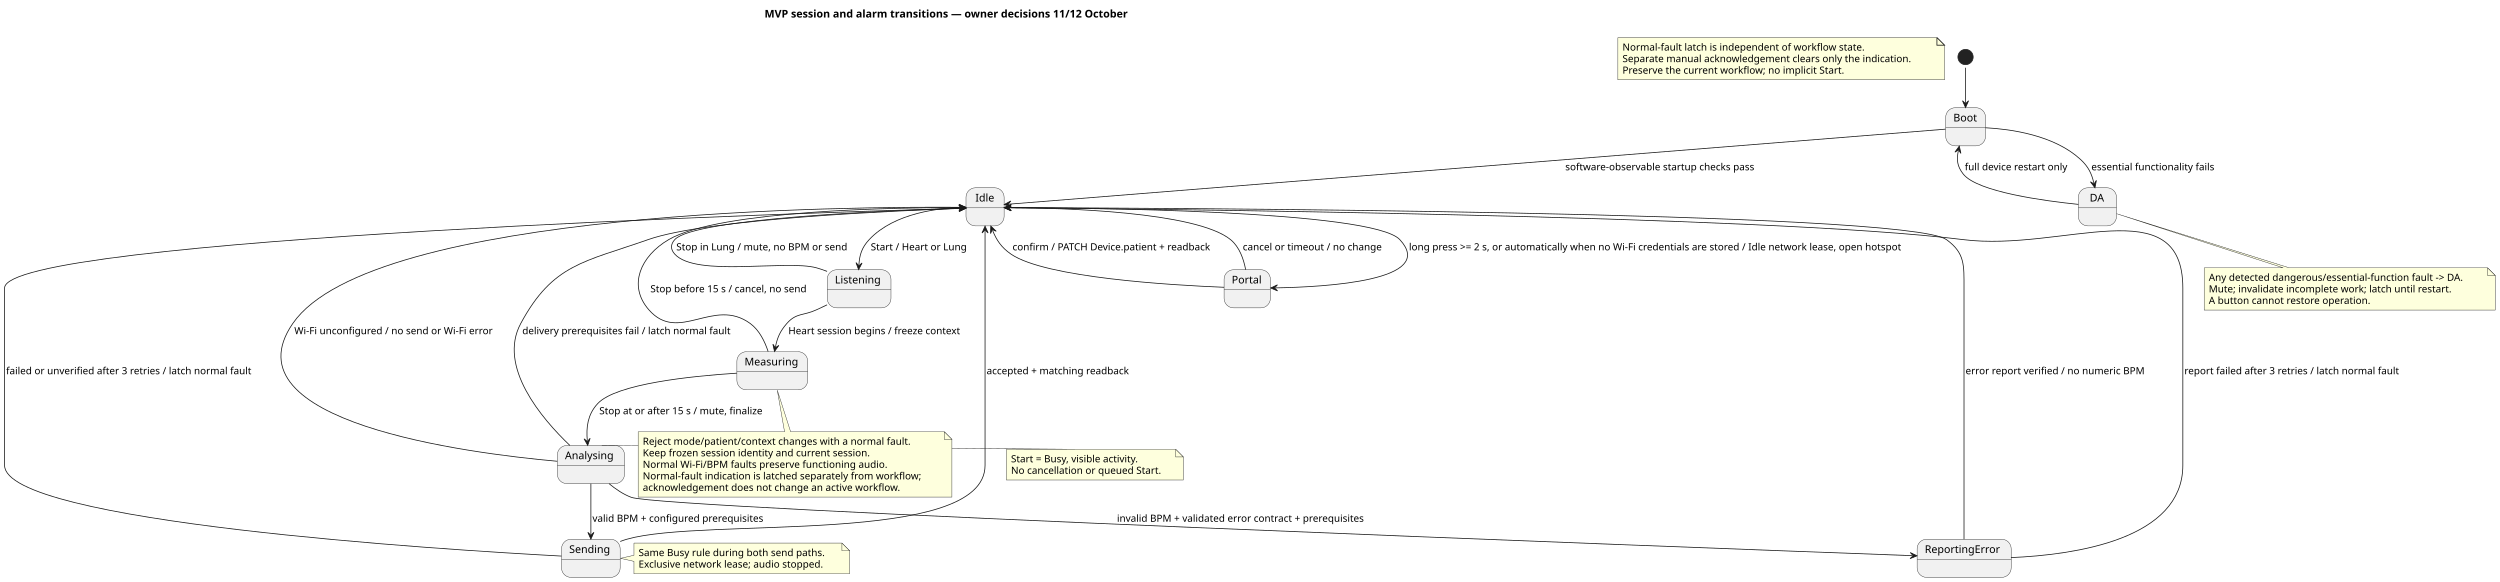
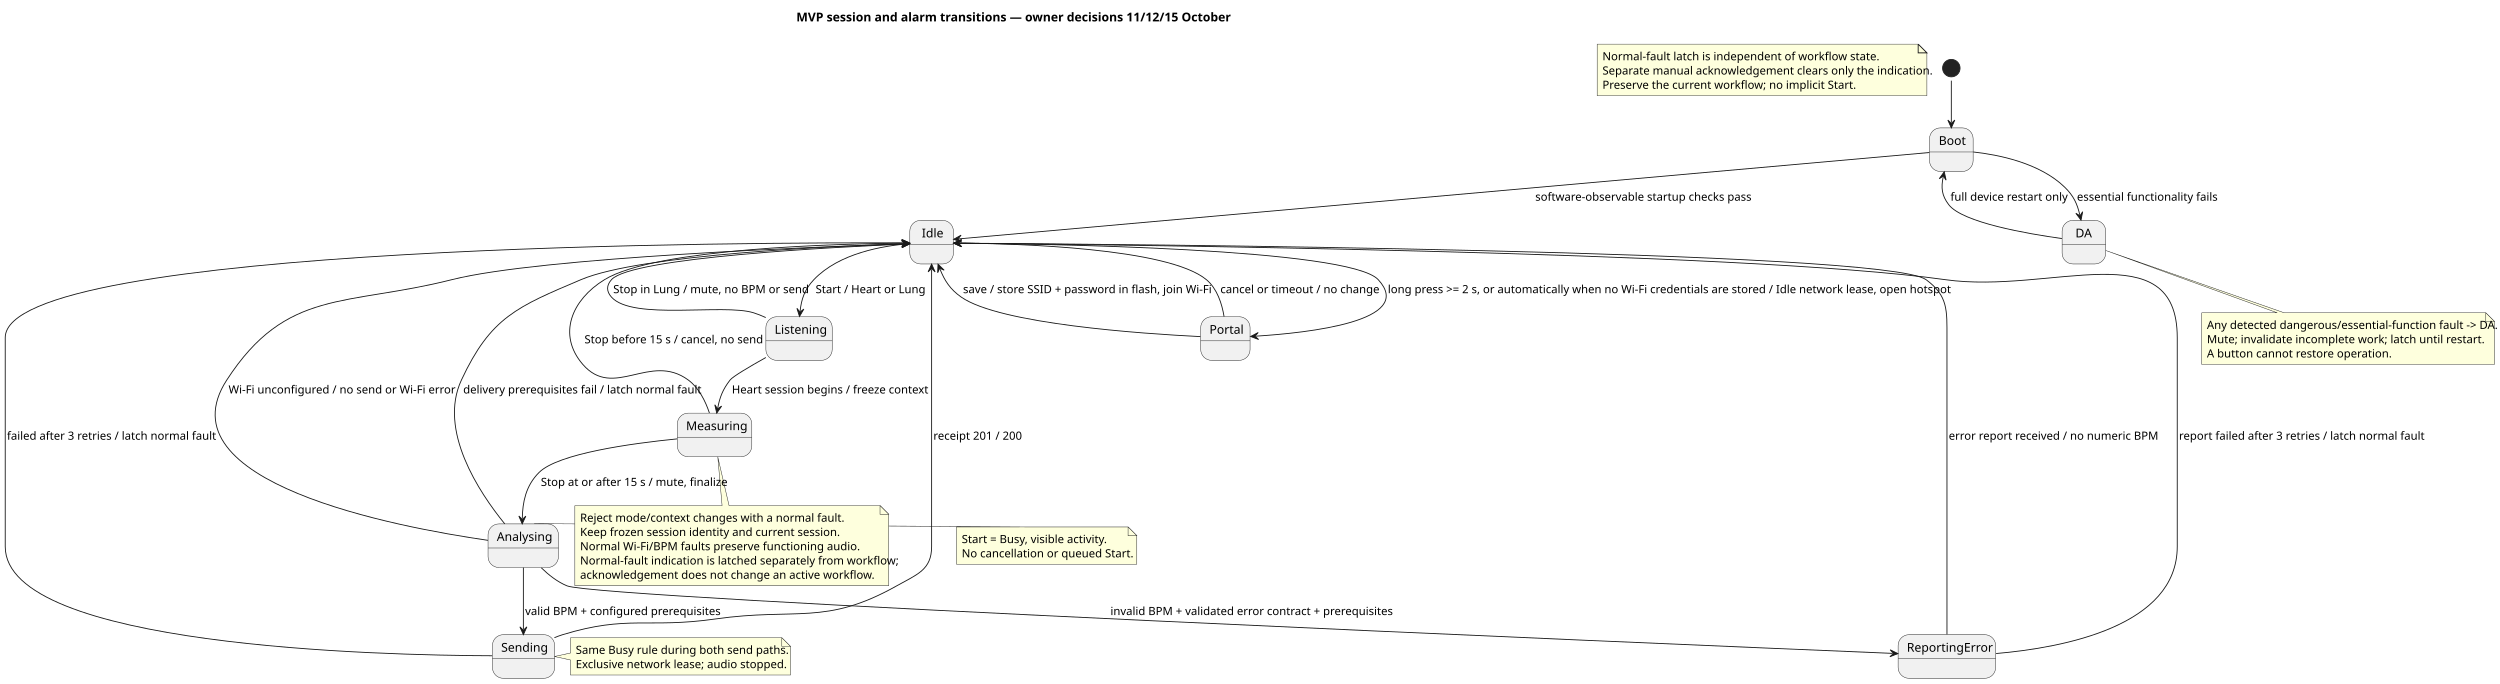
- <svg xmlns="http://www.w3.org/2000/svg" contentStyleType="text/css" data-diagram-type="STATE" height="763px" preserveAspectRatio="none" style="width:3279px;height:763px;background:#FFFFFF;" version="1.1" viewBox="0 0 3279 763" width="3279px" zoomAndPan="magnify">
+ <svg xmlns="http://www.w3.org/2000/svg" contentStyleType="text/css" data-diagram-type="STATE" height="783px" preserveAspectRatio="none" style="width:2866px;height:783px;background:#FFFFFF;" version="1.1" viewBox="0 0 2866 783" width="2866px" zoomAndPan="magnify">
  <defs />
  <g>
    <g class="title" data-source-line="4">
-       <text fill="#000000" font-family="sans-serif" font-size="14" font-weight="bold" lengthAdjust="spacing" textLength="541.536" x="1002.732" y="22.995">MVP session and alarm transitions — owner decisions 11/12 October</text>
+       <text fill="#000000" font-family="sans-serif" font-size="14" font-weight="bold" lengthAdjust="spacing" textLength="479.712" x="912.894" y="24.533">MVP session and alarm transitions — owner decisions 11/12/15 October</text>
    </g>
    <g class="entity" data-qualified-name="NormalFaultIndication" data-source-line="25" id="ent0002">
-       <path d="M2122,49.297 L2122,104.695 L2550.469,104.695 L2550.469,59.297 L2540.469,49.297 L2122,49.297" fill="#FEFFDD" style="stroke:#181818;stroke-width:0.5;" />
-       <path d="M2540.469,49.297 L2540.469,59.297 L2550.469,59.297 L2540.469,49.297" fill="#FEFFDD" style="stroke:#181818;stroke-width:1;" />
-       <text fill="#000000" font-family="sans-serif" font-size="13" lengthAdjust="spacing" textLength="338.692" x="2128" y="66.364">Normal-fault latch is independent of workflow state.</text>
-       <text fill="#000000" font-family="sans-serif" font-size="13" lengthAdjust="spacing" textLength="407.469" x="2128" y="81.497">Separate manual acknowledgement clears only the indication.</text>
-       <text fill="#000000" font-family="sans-serif" font-size="13" lengthAdjust="spacing" textLength="312.832" x="2128" y="96.629">Preserve the current workflow; no implicit Start.</text>
+       <path d="M1831,50.609 L1831,109.664 L2208.992,109.664 L2208.992,60.609 L2198.992,50.609 L1831,50.609" fill="#FEFFDD" style="stroke:#181818;stroke-width:0.5;" />
+       <path d="M2198.992,50.609 L2198.992,60.609 L2208.992,60.609 L2198.992,50.609" fill="#FEFFDD" style="stroke:#181818;stroke-width:1;" />
+       <text fill="#000000" font-family="sans-serif" font-size="13" lengthAdjust="spacing" textLength="294.087" x="1837" y="69.105">Normal-fault latch is independent of workflow state.</text>
+       <text fill="#000000" font-family="sans-serif" font-size="13" lengthAdjust="spacing" textLength="356.992" x="1837" y="85.456">Separate manual acknowledgement clears only the indication.</text>
+       <text fill="#000000" font-family="sans-serif" font-size="13" lengthAdjust="spacing" textLength="271.648" x="1837" y="101.808">Preserve the current workflow; no implicit Start.</text>
    </g>
    <g class="start_entity" data-qualified-name=".start." data-source-line="5" id="ent0002">
-       <ellipse cx="2578" cy="74.797" fill="#222222" rx="10" ry="10" style="stroke:#222222;stroke-width:1;" />
+       <ellipse cx="2237" cy="78.109" fill="#222222" rx="10" ry="10" style="stroke:#222222;stroke-width:1;" />
    </g>
    <g class="entity" data-qualified-name="Boot" id="ent0003">
-       <rect fill="#F1F1F1" height="50" rx="12.5" ry="12.5" style="stroke:#181818;stroke-width:0.5;" width="52.225" x="2552" y="141.297" />
-       <line style="stroke:#181818;stroke-width:0.5;" x1="2552" x2="2604.225" y1="167.594" y2="167.594" />
-       <text fill="#000000" font-family="sans-serif" font-size="14" lengthAdjust="spacing" textLength="32.225" x="2562" y="159.292">Boot</text>
+       <rect fill="#F1F1F1" height="50" rx="12.5" ry="12.5" style="stroke:#181818;stroke-width:0.5;" width="50" x="2212" y="146.609" />
+       <line style="stroke:#181818;stroke-width:0.5;" x1="2212" x2="2262" y1="174.219" y2="174.219" />
+       <text fill="#000000" font-family="sans-serif" font-size="14" lengthAdjust="spacing" textLength="28.8" x="2222.6" y="166.143">Boot</text>
    </g>
    <g class="entity" data-qualified-name="Idle" id="ent0005">
-       <rect fill="#F1F1F1" height="50" rx="12.5" ry="12.5" style="stroke:#181818;stroke-width:0.5;" width="50" x="1267" y="246.297" />
-       <line style="stroke:#181818;stroke-width:0.5;" x1="1267" x2="1317" y1="272.594" y2="272.594" />
-       <text fill="#000000" font-family="sans-serif" font-size="14" lengthAdjust="spacing" textLength="25.519" x="1279.241" y="264.292">Idle</text>
+       <rect fill="#F1F1F1" height="50" rx="12.5" ry="12.5" style="stroke:#181818;stroke-width:0.5;" width="50" x="1043" y="252.609" />
+       <line style="stroke:#181818;stroke-width:0.5;" x1="1043" x2="1093" y1="280.219" y2="280.219" />
+       <text fill="#000000" font-family="sans-serif" font-size="14" lengthAdjust="spacing" textLength="22.572" x="1056.714" y="272.143">Idle</text>
    </g>
    <g class="entity" data-qualified-name="DA" id="ent0007">
-       <rect fill="#F1F1F1" height="50" rx="12.5" ry="12.5" style="stroke:#181818;stroke-width:0.5;" width="50" x="2726" y="246.297" />
-       <line style="stroke:#181818;stroke-width:0.5;" x1="2726" x2="2776" y1="272.594" y2="272.594" />
-       <text fill="#000000" font-family="sans-serif" font-size="14" lengthAdjust="spacing" textLength="20.357" x="2740.821" y="264.292">DA</text>
+       <rect fill="#F1F1F1" height="50" rx="12.5" ry="12.5" style="stroke:#181818;stroke-width:0.5;" width="50" x="2364" y="252.609" />
+       <line style="stroke:#181818;stroke-width:0.5;" x1="2364" x2="2414" y1="280.219" y2="280.219" />
+       <text fill="#000000" font-family="sans-serif" font-size="14" lengthAdjust="spacing" textLength="19.448" x="2379.276" y="272.143">DA</text>
    </g>
    <g class="entity" data-qualified-name="Listening" id="ent0009">
-       <rect fill="#F1F1F1" height="50" rx="12.5" ry="12.5" style="stroke:#181818;stroke-width:0.5;" width="83.608" x="1085" y="353.797" />
-       <line style="stroke:#181818;stroke-width:0.5;" x1="1085" x2="1168.608" y1="380.094" y2="380.094" />
-       <text fill="#000000" font-family="sans-serif" font-size="14" lengthAdjust="spacing" textLength="63.608" x="1095" y="371.792">Listening</text>
+       <rect fill="#F1F1F1" height="50" rx="12.5" ry="12.5" style="stroke:#181818;stroke-width:0.5;" width="76.041" x="878" y="363.109" />
+       <line style="stroke:#181818;stroke-width:0.5;" x1="878" x2="954.041" y1="390.719" y2="390.719" />
+       <text fill="#000000" font-family="sans-serif" font-size="14" lengthAdjust="spacing" textLength="56.041" x="888" y="382.643">Listening</text>
    </g>
    <g class="entity" data-qualified-name="Portal" id="ent0011">
-       <rect fill="#F1F1F1" height="50" rx="12.5" ry="12.5" style="stroke:#181818;stroke-width:0.5;" width="60.722" x="1605.5" y="353.797" />
-       <line style="stroke:#181818;stroke-width:0.5;" x1="1605.5" x2="1666.222" y1="380.094" y2="380.094" />
-       <text fill="#000000" font-family="sans-serif" font-size="14" lengthAdjust="spacing" textLength="40.722" x="1615.5" y="371.792">Portal</text>
+       <rect fill="#F1F1F1" height="50" rx="12.5" ry="12.5" style="stroke:#181818;stroke-width:0.5;" width="56.572" x="1376.5" y="363.109" />
+       <line style="stroke:#181818;stroke-width:0.5;" x1="1376.5" x2="1433.072" y1="390.719" y2="390.719" />
+       <text fill="#000000" font-family="sans-serif" font-size="14" lengthAdjust="spacing" textLength="36.572" x="1386.5" y="382.643">Portal</text>
    </g>
    <g class="entity" data-qualified-name="Measuring" id="ent0015">
-       <rect fill="#F1F1F1" height="50" rx="12.5" ry="12.5" style="stroke:#181818;stroke-width:0.5;" width="92.844" x="966.5" y="461.297" />
-       <line style="stroke:#181818;stroke-width:0.5;" x1="966.5" x2="1059.344" y1="487.594" y2="487.594" />
-       <text fill="#000000" font-family="sans-serif" font-size="14" lengthAdjust="spacing" textLength="72.844" x="976.5" y="479.292">Measuring</text>
+       <rect fill="#F1F1F1" height="50" rx="12.5" ry="12.5" style="stroke:#181818;stroke-width:0.5;" width="85.365" x="776.5" y="473.609" />
+       <line style="stroke:#181818;stroke-width:0.5;" x1="776.5" x2="861.865" y1="501.219" y2="501.219" />
+       <text fill="#000000" font-family="sans-serif" font-size="14" lengthAdjust="spacing" textLength="65.365" x="786.5" y="493.143">Measuring</text>
    </g>
    <g class="entity" data-qualified-name="Analysing" id="ent0019">
-       <rect fill="#F1F1F1" height="50" rx="12.5" ry="12.5" style="stroke:#181818;stroke-width:0.5;" width="88.147" x="731" y="584.297" />
-       <line style="stroke:#181818;stroke-width:0.5;" x1="731" x2="819.148" y1="610.594" y2="610.594" />
-       <text fill="#000000" font-family="sans-serif" font-size="14" lengthAdjust="spacing" textLength="68.147" x="741" y="602.292">Analysing</text>
+       <rect fill="#F1F1F1" height="50" rx="12.5" ry="12.5" style="stroke:#181818;stroke-width:0.5;" width="80.703" x="559.5" y="600.609" />
+       <line style="stroke:#181818;stroke-width:0.5;" x1="559.5" x2="640.203" y1="628.219" y2="628.219" />
+       <text fill="#000000" font-family="sans-serif" font-size="14" lengthAdjust="spacing" textLength="60.703" x="569.5" y="620.143">Analysing</text>
    </g>
    <g class="entity" data-qualified-name="Sending" id="ent0021">
-       <rect fill="#F1F1F1" height="50" rx="12.5" ry="12.5" style="stroke:#181818;stroke-width:0.5;" width="76.909" x="736.5" y="707.297" />
-       <line style="stroke:#181818;stroke-width:0.5;" x1="736.5" x2="813.409" y1="733.594" y2="733.594" />
-       <text fill="#000000" font-family="sans-serif" font-size="14" lengthAdjust="spacing" textLength="56.909" x="746.5" y="725.292">Sending</text>
+       <rect fill="#F1F1F1" height="50" rx="12.5" ry="12.5" style="stroke:#181818;stroke-width:0.5;" width="71.379" x="564.5" y="727.609" />
+       <line style="stroke:#181818;stroke-width:0.5;" x1="564.5" x2="635.879" y1="755.219" y2="755.219" />
+       <text fill="#000000" font-family="sans-serif" font-size="14" lengthAdjust="spacing" textLength="51.379" x="574.5" y="747.143">Sending</text>
    </g>
    <g class="entity" data-qualified-name="ReportingError" id="ent0023">
-       <rect fill="#F1F1F1" height="50" rx="12.5" ry="12.5" style="stroke:#181818;stroke-width:0.5;" width="123.366" x="2514.5" y="707.297" />
-       <line style="stroke:#181818;stroke-width:0.5;" x1="2514.5" x2="2637.866" y1="733.594" y2="733.594" />
-       <text fill="#000000" font-family="sans-serif" font-size="14" lengthAdjust="spacing" textLength="103.366" x="2524.5" y="725.292">ReportingError</text>
+       <rect fill="#F1F1F1" height="50" rx="12.5" ry="12.5" style="stroke:#181818;stroke-width:0.5;" width="111.814" x="2176" y="727.609" />
+       <line style="stroke:#181818;stroke-width:0.5;" x1="2176" x2="2287.814" y1="755.219" y2="755.219" />
+       <text fill="#000000" font-family="sans-serif" font-size="14" lengthAdjust="spacing" textLength="91.814" x="2186" y="747.143">ReportingError</text>
    </g>
    <g class="entity" data-qualified-name="GMN2" data-source-line="31" id="ent0003">
-       <path d="M1320,589.297 L1320,629.562 A0,0 0 0 0 1320,629.562 L1551.964,629.562 A0,0 0 0 0 1551.964,629.562 L1551.964,599.297 L1541.964,589.297 L1410.686,589.297 L789.312,584.077 L1402.686,589.297 L1320,589.297 A0,0 0 0 0 1320,589.297" fill="#FEFFDD" style="stroke:#181818;stroke-width:0.5;" />
-       <path d="M1541.964,589.297 L1541.964,599.297 L1551.964,599.297 L1541.964,589.297" fill="#FEFFDD" style="stroke:#181818;stroke-width:0.5;" />
-       <text fill="#000000" font-family="sans-serif" font-size="13" lengthAdjust="spacing" textLength="188.538" x="1326" y="606.364">Start = Busy, visible activity.</text>
-       <text fill="#000000" font-family="sans-serif" font-size="13" lengthAdjust="spacing" textLength="210.964" x="1326" y="621.497">No cancellation or queued Start.</text>
+       <path d="M1096.5,604.109 L1096.5,646.812 A0,0 0 0 0 1096.5,646.812 L1303.226,646.812 A0,0 0 0 0 1303.226,646.812 L1303.226,614.109 L1293.226,604.109 L1176.69,604.109 L612.385,600.313 L1168.69,604.109 L1096.5,604.109 A0,0 0 0 0 1096.5,604.109" fill="#FEFFDD" style="stroke:#181818;stroke-width:0.5;" />
+       <path d="M1293.226,604.109 L1293.226,614.109 L1303.226,614.109 L1293.226,604.109" fill="#FEFFDD" style="stroke:#181818;stroke-width:0.5;" />
+       <text fill="#000000" font-family="sans-serif" font-size="13" lengthAdjust="spacing" textLength="161.472" x="1102.5" y="622.605">Start = Busy, visible activity.</text>
+       <text fill="#000000" font-family="sans-serif" font-size="13" lengthAdjust="spacing" textLength="185.726" x="1102.5" y="638.956">No cancellation or queued Start.</text>
    </g>
    <g class="entity" data-qualified-name="GMN5" data-source-line="35" id="ent0006">
-       <path d="M831.5,712.297 L831.5,728.297 L813.672,732.297 L831.5,736.297 L831.5,752.562 A0,0 0 0 0 831.5,752.562 L1114.265,752.562 A0,0 0 0 0 1114.265,752.562 L1114.265,722.297 L1104.265,712.297 L831.5,712.297 A0,0 0 0 0 831.5,712.297" fill="#FEFFDD" style="stroke:#181818;stroke-width:0.5;" />
-       <path d="M1104.265,712.297 L1104.265,722.297 L1114.265,722.297 L1104.265,712.297" fill="#FEFFDD" style="stroke:#181818;stroke-width:0.5;" />
-       <text fill="#000000" font-family="sans-serif" font-size="13" lengthAdjust="spacing" textLength="261.695" x="837.5" y="729.364">Same Busy rule during both send paths.</text>
-       <text fill="#000000" font-family="sans-serif" font-size="13" lengthAdjust="spacing" textLength="261.765" x="837.5" y="744.497">Exclusive network lease; audio stopped.</text>
+       <path d="M654,731.109 L654,748.609 L635.508,752.609 L654,756.609 L654,773.812 A0,0 0 0 0 654,773.812 L906.251,773.812 A0,0 0 0 0 906.251,773.812 L906.251,741.109 L896.251,731.109 L654,731.109 A0,0 0 0 0 654,731.109" fill="#FEFFDD" style="stroke:#181818;stroke-width:0.5;" />
+       <path d="M896.251,731.109 L896.251,741.109 L906.251,741.109 L896.251,731.109" fill="#FEFFDD" style="stroke:#181818;stroke-width:0.5;" />
+       <text fill="#000000" font-family="sans-serif" font-size="13" lengthAdjust="spacing" textLength="231.251" x="660" y="749.605">Same Busy rule during both send paths.</text>
+       <text fill="#000000" font-family="sans-serif" font-size="13" lengthAdjust="spacing" textLength="231.245" x="660" y="765.956">Exclusive network lease; audio stopped.</text>
    </g>
    <g class="entity" data-qualified-name="GMN8" data-source-line="39" id="ent0009">
-       <path d="M837,566.297 L837,651.961 A0,0 0 0 0 837,651.961 L1248.521,651.961 A0,0 0 0 0 1248.521,651.961 L1248.521,576.297 L1238.521,566.297 L1037.001,566.297 L1019.481,511.705 L1029.001,566.297 L837,566.297 A0,0 0 0 0 837,566.297" fill="#FEFFDD" style="stroke:#181818;stroke-width:0.5;" />
-       <path d="M1238.521,566.297 L1238.521,576.297 L1248.521,576.297 L1238.521,566.297" fill="#FEFFDD" style="stroke:#181818;stroke-width:0.5;" />
-       <text fill="#000000" font-family="sans-serif" font-size="13" lengthAdjust="spacing" textLength="376.359" x="843" y="583.364">Reject mode/patient/context changes with a normal fault.</text>
-       <text fill="#000000" font-family="sans-serif" font-size="13" lengthAdjust="spacing" textLength="320.347" x="843" y="598.497">Keep frozen session identity and current session.</text>
-       <text fill="#000000" font-family="sans-serif" font-size="13" lengthAdjust="spacing" textLength="339.555" x="843" y="613.629">Normal Wi-Fi/BPM faults preserve functioning audio.</text>
-       <text fill="#000000" font-family="sans-serif" font-size="13" lengthAdjust="spacing" textLength="390.521" x="843" y="628.762">Normal-fault indication is latched separately from workflow;</text>
-       <text fill="#000000" font-family="sans-serif" font-size="13" lengthAdjust="spacing" textLength="362.565" x="843" y="643.895">acknowledgement does not change an active workflow.</text>
+       <path d="M659,579.609 L659,671.367 A0,0 0 0 0 659,671.367 L1018.857,671.367 A0,0 0 0 0 1018.857,671.367 L1018.857,589.609 L1008.857,579.609 L835.795,579.609 L822.856,523.711 L827.795,579.609 L659,579.609 A0,0 0 0 0 659,579.609" fill="#FEFFDD" style="stroke:#181818;stroke-width:0.5;" />
+       <path d="M1008.857,579.609 L1008.857,589.609 L1018.857,589.609 L1008.857,579.609" fill="#FEFFDD" style="stroke:#181818;stroke-width:0.5;" />
+       <text fill="#000000" font-family="sans-serif" font-size="13" lengthAdjust="spacing" textLength="283.981" x="665" y="598.105">Reject mode/context changes with a normal fault.</text>
+       <text fill="#000000" font-family="sans-serif" font-size="13" lengthAdjust="spacing" textLength="283.271" x="665" y="614.456">Keep frozen session identity and current session.</text>
+       <text fill="#000000" font-family="sans-serif" font-size="13" lengthAdjust="spacing" textLength="302.002" x="665" y="630.808">Normal Wi-Fi/BPM faults preserve functioning audio.</text>
+       <text fill="#000000" font-family="sans-serif" font-size="13" lengthAdjust="spacing" textLength="338.857" x="665" y="647.159">Normal-fault indication is latched separately from workflow;</text>
+       <text fill="#000000" font-family="sans-serif" font-size="13" lengthAdjust="spacing" textLength="317.967" x="665" y="663.511">acknowledgement does not change an active workflow.</text>
    </g>
    <g class="entity" data-qualified-name="GMN11" data-source-line="46" id="ent0012">
-       <path d="M2891,351.297 L2891,406.695 A0,0 0 0 0 2891,406.695 L3272.699,406.695 A0,0 0 0 0 3272.699,406.695 L3272.699,361.297 L3262.699,351.297 L3002.583,351.297 L2776.151,280.313 L2994.583,351.297 L2891,351.297 A0,0 0 0 0 2891,351.297" fill="#FEFFDD" style="stroke:#181818;stroke-width:0.5;" />
-       <path d="M3262.699,351.297 L3262.699,361.297 L3272.699,361.297 L3262.699,351.297" fill="#FEFFDD" style="stroke:#181818;stroke-width:0.5;" />
-       <text fill="#000000" font-family="sans-serif" font-size="13" lengthAdjust="spacing" textLength="360.699" x="2897" y="368.364">Any detected dangerous/essential-function fault -&gt; DA.</text>
-       <text fill="#000000" font-family="sans-serif" font-size="13" lengthAdjust="spacing" textLength="342.799" x="2897" y="383.497">Mute; invalidate incomplete work; latch until restart.</text>
-       <text fill="#000000" font-family="sans-serif" font-size="13" lengthAdjust="spacing" textLength="226.002" x="2897" y="398.629">A button cannot restore operation.</text>
+       <path d="M2524,358.609 L2524,417.664 A0,0 0 0 0 2524,417.664 L2859.717,417.664 A0,0 0 0 0 2859.717,417.664 L2859.717,368.609 L2849.717,358.609 L2618.609,358.609 L2414.07,287.179 L2610.609,358.609 L2524,358.609 A0,0 0 0 0 2524,358.609" fill="#FEFFDD" style="stroke:#181818;stroke-width:0.5;" />
+       <path d="M2849.717,358.609 L2849.717,368.609 L2859.717,368.609 L2849.717,358.609" fill="#FEFFDD" style="stroke:#181818;stroke-width:0.5;" />
+       <text fill="#000000" font-family="sans-serif" font-size="13" lengthAdjust="spacing" textLength="314.717" x="2530" y="377.104">Any detected dangerous/essential-function fault -&gt; DA.</text>
+       <text fill="#000000" font-family="sans-serif" font-size="13" lengthAdjust="spacing" textLength="294.798" x="2530" y="393.456">Mute; invalidate incomplete work; latch until restart.</text>
+       <text fill="#000000" font-family="sans-serif" font-size="13" lengthAdjust="spacing" textLength="196.574" x="2530" y="409.808">A button cannot restore operation.</text>
    </g>
    <g class="link" data-entity-1="ent0002" data-entity-2="ent0003" data-link-type="dependency" id="lnk4">
-       <polygon fill="#181818" points="2578,141.101,2582,132.101,2578,136.101,2574,132.101,2578,141.101" style="stroke:#181818;stroke-width:1;" />
-       <path d="M2578,88.879 C2578,101.939 2578,118.023 2578,135.101" fill="none" style="stroke:#181818;stroke-width:1;" />
+       <polygon fill="#181818" points="2237,146.596,2241,137.596,2237,141.596,2233,137.596,2237,146.596" style="stroke:#181818;stroke-width:1;" />
+       <path d="M2237,92.445 C2237,105.991 2237,123.03 2237,140.596" fill="none" style="stroke:#181818;stroke-width:1;" />
    </g>
    <g class="link" data-entity-1="ent0003" data-entity-2="ent0005" data-link-type="dependency" id="lnk6">
-       <polygon fill="#181818" points="1317.168,268.281,1326.459,271.55,1322.152,267.882,1325.82,263.575,1317.168,268.281" style="stroke:#181818;stroke-width:1;" />
-       <path d="M2551.729,169.401 C2385.38,182.724 1486.193,254.743 1323.149,267.802" fill="none" style="stroke:#181818;stroke-width:1;" />
-       <text fill="#000000" font-family="sans-serif" font-size="13" lengthAdjust="spacing" textLength="266.64" x="2053" y="223.364">software-observable startup checks pass</text>
+       <polygon fill="#181818" points="1093.194,274.368,1102.513,277.555,1098.174,273.925,1101.804,269.586,1093.194,274.368" style="stroke:#181818;stroke-width:1;" />
+       <path d="M2211.771,174.854 C2057.871,188.546 1252.968,260.154 1099.17,273.836" fill="none" style="stroke:#181818;stroke-width:1;" />
+       <text fill="#000000" font-family="sans-serif" font-size="13" lengthAdjust="spacing" textLength="235.555" x="1760" y="230.105">software-observable startup checks pass</text>
    </g>
    <g class="link" data-entity-1="ent0003" data-entity-2="ent0007" data-link-type="dependency" id="lnk8">
-       <polygon fill="#181818" points="2747.717,246.244,2749.588,236.574,2746.591,241.372,2741.793,238.376,2747.717,246.244" style="stroke:#181818;stroke-width:1;" />
-       <path d="M2604.156,167.567 C2637.336,169.309 2694.392,177.187 2729,209.297 C2739.316,218.868 2743.452,227.79 2746.366,240.398" fill="none" style="stroke:#181818;stroke-width:1;" />
-       <text fill="#000000" font-family="sans-serif" font-size="13" lengthAdjust="spacing" textLength="173.958" x="2743" y="223.364">essential functionality fails</text>
+       <polygon fill="#181818" points="2385.656,252.337,2387.539,242.669,2384.536,247.464,2379.742,244.461,2385.656,252.337" style="stroke:#181818;stroke-width:1;" />
+       <path d="M2262.135,174.213 C2291.089,177.373 2338.341,186.755 2367,214.609 C2377.238,224.56 2381.379,233.727 2384.312,246.489" fill="none" style="stroke:#181818;stroke-width:1;" />
+       <text fill="#000000" font-family="sans-serif" font-size="13" lengthAdjust="spacing" textLength="150.3" x="2381" y="230.105">essential functionality fails</text>
    </g>
    <g class="link" data-entity-1="ent0005" data-entity-2="ent0009" data-link-type="dependency" id="lnk10">
-       <polygon fill="#181818" points="1126.143,353.629,1130.696,344.896,1126.455,348.639,1122.712,344.397,1126.143,353.629" style="stroke:#181818;stroke-width:1;" />
-       <path d="M1266.961,271.712 C1233.083,272.368 1173.087,278.892 1140,314.297 C1130.242,324.738 1127.341,334.459 1126.517,347.64" fill="none" style="stroke:#181818;stroke-width:1;" />
-       <text fill="#000000" font-family="sans-serif" font-size="13" lengthAdjust="spacing" textLength="134.12" x="1142" y="328.364">Start / Heart or Lung</text>
+       <polygon fill="#181818" points="916.547,362.801,921.524,354.302,917.104,357.832,913.574,353.412,916.547,362.801" style="stroke:#181818;stroke-width:1;" />
+       <path d="M1042.795,279.361 C1012.431,281.661 961.908,290.178 933,320.609 C922.331,331.841 918.782,342.851 917.215,356.838" fill="none" style="stroke:#181818;stroke-width:1;" />
+       <text fill="#000000" font-family="sans-serif" font-size="13" lengthAdjust="spacing" textLength="117.781" x="935" y="336.104">Start / Heart or Lung</text>
    </g>
    <g class="link" data-entity-1="ent0005" data-entity-2="ent0011" data-link-type="dependency" id="lnk12">
-       <polygon fill="#181818" points="1666.616,377.704,1675.685,381.547,1671.616,377.617,1675.545,373.548,1666.616,377.704" style="stroke:#181818;stroke-width:1;" />
-       <path d="M1317.035,272.282 C1419.14,272.48 1800.365,275.805 1836,314.297 C1885.745,368.031 1740.08,376.427 1672.616,377.6" fill="none" style="stroke:#181818;stroke-width:1;" />
-       <text fill="#000000" font-family="sans-serif" font-size="13" lengthAdjust="spacing" textLength="699.937" x="1848" y="328.364">long press &gt;= 2 s, or automatically when no Wi-Fi credentials are stored / Idle network lease, open hotspot</text>
+       <polygon fill="#181818" points="1433.682,385.762,1442.916,389.188,1438.672,385.447,1442.412,381.204,1433.682,385.762" style="stroke:#181818;stroke-width:1;" />
+       <path d="M1093.219,278.725 C1191.721,279.433 1546.725,284.493 1580,320.609 C1623.825,368.176 1499.758,381.598 1439.67,385.384" fill="none" style="stroke:#181818;stroke-width:1;" />
+       <text fill="#000000" font-family="sans-serif" font-size="13" lengthAdjust="spacing" textLength="611.317" x="1591" y="336.104">long press &gt;= 2 s, or automatically when no Wi-Fi credentials are stored / Idle network lease, open hotspot</text>
    </g>
    <g class="link" data-entity-1="ent0011" data-entity-2="ent0005" data-link-type="dependency" id="lnk13">
-       <polygon fill="#181818" points="1299.535,296.508,1299.24,306.352,1301.428,301.135,1306.645,303.323,1299.535,296.508" style="stroke:#181818;stroke-width:1;" />
-       <path d="M1605.456,376.805 C1536.452,374.034 1371.023,364.261 1326,333.297 C1313.313,324.572 1307.118,315.044 1301.806,302.061" fill="none" style="stroke:#181818;stroke-width:1;" />
-       <text fill="#000000" font-family="sans-serif" font-size="13" lengthAdjust="spacing" textLength="284.305" x="1328" y="328.364">confirm / PATCH Device.patient + readback</text>
+       <polygon fill="#181818" points="1075.345,302.851,1074.963,312.692,1077.197,307.495,1082.394,309.73,1075.345,302.851" style="stroke:#181818;stroke-width:1;" />
+       <path d="M1376.12,385.89 C1309.231,382.566 1146.035,371.435 1102,340.609 C1089.127,331.598 1082.849,321.671 1077.568,308.424" fill="none" style="stroke:#181818;stroke-width:1;" />
+       <text fill="#000000" font-family="sans-serif" font-size="13" lengthAdjust="spacing" textLength="277.793" x="1104" y="336.104">save / store SSID + password in flash, join Wi-Fi</text>
    </g>
    <g class="link" data-entity-1="ent0011" data-entity-2="ent0005" data-link-type="dependency" id="lnk14">
-       <polygon fill="#181818" points="1317.41,272.271,1326.384,276.329,1322.409,272.303,1326.435,268.329,1317.41,272.271" style="stroke:#181818;stroke-width:1;" />
-       <path d="M1633.805,353.752 C1631.25,340.1 1625.76,323.875 1614,314.297 C1568.648,277.36 1391.266,272.746 1323.409,272.31" fill="none" style="stroke:#181818;stroke-width:1;" />
-       <text fill="#000000" font-family="sans-serif" font-size="13" lengthAdjust="spacing" textLength="195.146" x="1630" y="328.364">cancel or timeout / no change</text>
+       <polygon fill="#181818" points="1093.371,278.632,1102.336,282.709,1098.371,278.675,1102.405,274.709,1093.371,278.632" style="stroke:#181818;stroke-width:1;" />
+       <path d="M1403.269,362.953 C1400.906,348.474 1395.454,330.928 1383,320.609 C1339.03,284.177 1166.213,279.253 1099.371,278.683" fill="none" style="stroke:#181818;stroke-width:1;" />
+       <text fill="#000000" font-family="sans-serif" font-size="13" lengthAdjust="spacing" textLength="170.549" x="1399" y="336.104">cancel or timeout / no change</text>
    </g>
    <g class="link" data-entity-1="ent0009" data-entity-2="ent0015" data-link-type="dependency" id="lnk16">
-       <polygon fill="#181818" points="1015.832,461.015,1021.561,453.004,1016.838,456.117,1013.725,451.394,1015.832,461.015" style="stroke:#181818;stroke-width:1;" />
-       <path d="M1084.823,399.808 C1080.162,402.004 1075.482,404.202 1071,406.297 C1053.705,414.38 1044.59,409.947 1032,424.297 C1023.075,434.469 1019.549,442.923 1017.039,455.138" fill="none" style="stroke:#181818;stroke-width:1;" />
-       <text fill="#000000" font-family="sans-serif" font-size="13" lengthAdjust="spacing" textLength="242.436" x="1034" y="438.364">Heart session begins / freeze context</text>
+       <polygon fill="#181818" points="821.677,473.608,827.303,465.524,822.62,468.698,819.447,464.015,821.677,473.608" style="stroke:#181818;stroke-width:1;" />
+       <path d="M877.954,409.842 C859.262,420.325 840.076,431.651 837,435.609 C828.54,446.495 825.186,455.34 822.809,467.716" fill="none" style="stroke:#181818;stroke-width:1;" />
+       <text fill="#000000" font-family="sans-serif" font-size="13" lengthAdjust="spacing" textLength="213.891" x="839" y="451.104">Heart session begins / freeze context</text>
    </g>
    <g class="link" data-entity-1="ent0009" data-entity-2="ent0005" data-link-type="dependency" id="lnk17">
-       <polygon fill="#181818" points="1266.884,272.975,1257.768,269.247,1261.886,273.125,1258.008,277.244,1266.884,272.975" style="stroke:#181818;stroke-width:1;" />
-       <path d="M1084.78,355.966 C1080.21,354.165 1075.562,352.556 1071,351.297 C1030.969,340.251 912.914,364.042 885,333.297 C879.324,327.045 879.344,320.567 885,314.297 C910.664,285.848 1176.152,275.7 1260.886,273.155" fill="none" style="stroke:#181818;stroke-width:1;" />
-       <text fill="#000000" font-family="sans-serif" font-size="13" lengthAdjust="spacing" textLength="237.675" x="887" y="328.364">Stop in Lung / mute, no BPM or send</text>
+       <polygon fill="#181818" points="1042.898,279.586,1033.737,275.968,1037.902,279.796,1034.074,283.961,1042.898,279.586" style="stroke:#181818;stroke-width:1;" />
+       <path d="M877.841,364.05 C873.287,361.947 868.614,360.065 864,358.609 C829.247,347.642 725.313,367.755 701,340.609 C695.07,333.988 695.083,327.243 701,320.609 C723.787,295.066 957.831,283.168 1036.903,279.838" fill="none" style="stroke:#181818;stroke-width:1;" />
+       <text fill="#000000" font-family="sans-serif" font-size="13" lengthAdjust="spacing" textLength="213.18" x="703" y="336.104">Stop in Lung / mute, no BPM or send</text>
    </g>
    <g class="link" data-entity-1="ent0015" data-entity-2="ent0005" data-link-type="dependency" id="lnk18">
-       <polygon fill="#181818" points="1266.722,272.156,1257.722,268.156,1261.722,272.156,1257.722,276.156,1266.722,272.156" style="stroke:#181818;stroke-width:1;" />
-       <path d="M1007.491,461.13 C1003.258,448.161 996.027,433.08 984,424.297 C935.828,389.117 890.249,451.215 851,406.297 C823.042,374.3 840.33,335.761 877,314.297 C943.638,275.292 1181.225,272.124 1260.722,272.154" fill="none" style="stroke:#181818;stroke-width:1;" />
-       <text fill="#000000" font-family="sans-serif" font-size="13" lengthAdjust="spacing" textLength="221.997" x="853" y="383.364">Stop before 15 s / cancel, no send</text>
+       <polygon fill="#181818" points="1042.773,278.697,1033.737,274.779,1037.774,278.742,1033.81,282.778,1042.773,278.697" style="stroke:#181818;stroke-width:1;" />
+       <path d="M813.249,473.409 C808.832,460.175 801.332,444.675 789,435.609 C745.193,403.406 703.504,458.786 668,417.609 C638.928,383.892 655.051,343.887 693,320.609 C751.914,284.472 962.463,279.427 1036.774,278.751" fill="none" style="stroke:#181818;stroke-width:1;" />
+       <text fill="#000000" font-family="sans-serif" font-size="13" lengthAdjust="spacing" textLength="197.298" x="670" y="393.604">Stop before 15 s / cancel, no send</text>
    </g>
    <g class="link" data-entity-1="ent0015" data-entity-2="ent0019" data-link-type="dependency" id="lnk20">
-       <polygon fill="#181818" points="770.836,584.14,774.029,574.823,770.396,579.159,766.06,575.526,770.836,584.14" style="stroke:#181818;stroke-width:1;" />
-       <path d="M966.492,489.456 C906.852,493.258 808.214,503.379 784,529.297 C770.524,543.721 768.768,560.704 770.308,578.163" fill="none" style="stroke:#181818;stroke-width:1;" />
-       <text fill="#000000" font-family="sans-serif" font-size="13" lengthAdjust="spacing" textLength="232.223" x="786" y="543.364">Stop at or after 15 s / mute, finalize</text>
+       <polygon fill="#181818" points="598.644,600.586,602.798,591.656,598.73,595.586,594.799,591.518,598.644,600.586" style="stroke:#181818;stroke-width:1;" />
+       <path d="M776.217,503.141 C723.985,508.343 639.887,519.887 618,541.609 C602.616,556.878 599.068,575.98 598.747,594.587" fill="none" style="stroke:#181818;stroke-width:1;" />
+       <text fill="#000000" font-family="sans-serif" font-size="13" lengthAdjust="spacing" textLength="201.602" x="620" y="557.105">Stop at or after 15 s / mute, finalize</text>
    </g>
    <g class="link" data-entity-1="ent0019" data-entity-2="ent0021" data-link-type="dependency" id="lnk22">
-       <polygon fill="#181818" points="775,707.144,779,698.144,775,702.144,771,698.144,775,707.144" style="stroke:#181818;stroke-width:1;" />
-       <path d="M775,634.492 C775,655.596 775,680.052 775,701.144" fill="none" style="stroke:#181818;stroke-width:1;" />
-       <text fill="#000000" font-family="sans-serif" font-size="13" lengthAdjust="spacing" textLength="241.44" x="777" y="684.364">valid BPM + configured prerequisites</text>
+       <polygon fill="#181818" points="600,727.582,604,718.582,600,722.582,596,718.582,600,727.582" style="stroke:#181818;stroke-width:1;" />
+       <path d="M600,650.711 C600,672.845 600,699.471 600,721.582" fill="none" style="stroke:#181818;stroke-width:1;" />
+       <text fill="#000000" font-family="sans-serif" font-size="13" lengthAdjust="spacing" textLength="212.082" x="602" y="705.105">valid BPM + configured prerequisites</text>
    </g>
    <g class="link" data-entity-1="ent0019" data-entity-2="ent0023" data-link-type="dependency" id="lnk24">
-       <polygon fill="#181818" points="2514.334,729.029,2505.488,724.699,2509.338,728.844,2505.193,732.693,2514.334,729.029" style="stroke:#181818;stroke-width:1;" />
-       <path d="M798.858,634.384 C807.35,641.459 817.442,648.351 828,652.297 C868.327,667.368 2202.594,717.498 2508.339,728.807" fill="none" style="stroke:#181818;stroke-width:1;" />
-       <text fill="#000000" font-family="sans-serif" font-size="13" lengthAdjust="spacing" textLength="353.393" x="1465" y="684.364">invalid BPM + validated error contract + prerequisites</text>
+       <polygon fill="#181818" points="2175.713,749.278,2166.887,744.908,2170.718,749.07,2166.555,752.9,2175.713,749.278" style="stroke:#181818;stroke-width:1;" />
+       <path d="M620.56,650.934 C628.816,658.995 638.99,667.062 650,671.609 C686.002,686.479 1892.04,737.466 2169.718,749.029" fill="none" style="stroke:#181818;stroke-width:1;" />
+       <text fill="#000000" font-family="sans-serif" font-size="13" lengthAdjust="spacing" textLength="305.646" x="1273" y="705.105">invalid BPM + validated error contract + prerequisites</text>
    </g>
    <g class="link" data-entity-1="ent0019" data-entity-2="ent0005" data-link-type="dependency" id="lnk25">
-       <polygon fill="#181818" points="1266.85,271.979,1257.882,267.906,1261.85,271.938,1257.818,275.906,1266.85,271.979" style="stroke:#181818;stroke-width:1;" />
-       <path d="M730.881,604.989 C611.202,594.259 295.187,553.289 384,424.297 C487.67,273.726 1125.054,270.83 1260.85,271.93" fill="none" style="stroke:#181818;stroke-width:1;" />
-       <text fill="#000000" font-family="sans-serif" font-size="13" lengthAdjust="spacing" textLength="276.631" x="386" y="438.364">Wi-Fi unconfigured / no send or Wi-Fi error</text>
+       <polygon fill="#181818" points="1042.904,279.387,1033.777,275.685,1037.907,279.551,1034.04,283.68,1042.904,279.387" style="stroke:#181818;stroke-width:1;" />
+       <path d="M559.417,619.431 C453.814,604.194 183.794,553.011 260,435.609 C328.353,330.307 396.291,351.396 518,320.609 C619.544,294.923 943.14,282.665 1036.907,279.584" fill="none" style="stroke:#181818;stroke-width:1;" />
+       <text fill="#000000" font-family="sans-serif" font-size="13" lengthAdjust="spacing" textLength="246.352" x="262" y="451.104">Wi-Fi unconfigured / no send or Wi-Fi error</text>
    </g>
    <g class="link" data-entity-1="ent0019" data-entity-2="ent0005" data-link-type="dependency" id="lnk26">
-       <polygon fill="#181818" points="1266.781,273.095,1257.648,269.41,1261.784,273.269,1257.926,277.405,1266.781,273.095" style="stroke:#181818;stroke-width:1;" />
-       <path d="M747.427,584.239 C710.379,548.867 652.509,480.893 683,424.297 C725.154,346.053 766.17,343.818 850,314.297 C927.885,286.869 1178.996,276.141 1260.785,273.303" fill="none" style="stroke:#181818;stroke-width:1;" />
-       <text fill="#000000" font-family="sans-serif" font-size="13" lengthAdjust="spacing" textLength="293.769" x="685" y="438.364">delivery prerequisites fail / latch normal fault</text>
+       <polygon fill="#181818" points="1042.797,279.322,1033.673,275.613,1037.8,279.483,1033.93,283.609,1042.797,279.322" style="stroke:#181818;stroke-width:1;" />
+       <path d="M578.631,600.556 C549.043,564.172 502.119,493.27 529,435.609 C562.59,363.557 592.816,351.656 666,320.609 C734.556,291.527 959.774,281.991 1036.8,279.515" fill="none" style="stroke:#181818;stroke-width:1;" />
+       <text fill="#000000" font-family="sans-serif" font-size="13" lengthAdjust="spacing" textLength="252.891" x="531" y="451.104">delivery prerequisites fail / latch normal fault</text>
    </g>
    <g class="link" data-entity-1="ent0021" data-entity-2="ent0005" data-link-type="dependency" id="lnk27">
-       <polygon fill="#181818" points="1292,296.601,1288,305.601,1292,301.601,1296,305.601,1292,296.601" style="stroke:#181818;stroke-width:1;" />
-       <path d="M813.51,710.192 C816.335,709.092 819.183,708.109 822,707.297 C924.478,677.774 1292,716.942 1292,610.297 C1292,377.797 1292,377.797 1292,377.797 C1292,349.957 1292,323.984 1292,302.601" fill="none" style="stroke:#181818;stroke-width:1;" />
-       <text fill="#000000" font-family="sans-serif" font-size="13" lengthAdjust="spacing" textLength="204.82" x="1294" y="490.864">accepted + matching readback</text>
+       <polygon fill="#181818" points="1068,302.742,1064,311.742,1068,307.742,1072,311.742,1068,302.742" style="stroke:#181818;stroke-width:1;" />
+       <path d="M635.572,731.068 C638.699,729.747 641.867,728.566 645,727.609 C719.783,704.785 742.594,720.644 820,709.609 C913.034,696.347 946.096,717.684 1028,671.609 C1051.322,658.49 1068,653.369 1068,626.609 C1068,387.109 1068,387.109 1068,387.109 C1068,358.101 1068,330.729 1068,308.742" fill="none" style="stroke:#181818;stroke-width:1;" />
+       <text fill="#000000" font-family="sans-serif" font-size="13" lengthAdjust="spacing" textLength="96.846" x="1070" y="504.104">receipt 201 / 200</text>
    </g>
    <g class="link" data-entity-1="ent0021" data-entity-2="ent0005" data-link-type="dependency" id="lnk28">
-       <polygon fill="#181818" points="1266.888,272.998,1257.777,269.259,1261.89,273.142,1258.007,277.256,1266.888,272.998" style="stroke:#181818;stroke-width:1;" />
-       <path d="M736.338,729.346 C580.398,720.971 6,685.052 6,610.297 C6,377.797 6,377.797 6,377.797 C6,312.063 1081.367,278.344 1260.891,273.171" fill="none" style="stroke:#181818;stroke-width:1;" />
-       <text fill="#000000" font-family="sans-serif" font-size="13" lengthAdjust="spacing" textLength="345.205" x="8" y="490.864">failed or unverified after 3 retries / latch normal fault</text>
+       <polygon fill="#181818" points="1042.796,278.461,1033.811,274.426,1037.796,278.442,1033.78,282.426,1042.796,278.461" style="stroke:#181818;stroke-width:1;" />
+       <path d="M564.18,751.756 C435.757,751.333 6,741.346 6,626.609 C6,387.109 6,387.109 6,387.109 C6,279.384 875.973,277.814 1036.796,278.438" fill="none" style="stroke:#181818;stroke-width:1;" />
+       <text fill="#000000" font-family="sans-serif" font-size="13" lengthAdjust="spacing" textLength="221.102" x="8" y="504.104">failed after 3 retries / latch normal fault</text>
    </g>
    <g class="link" data-entity-1="ent0023" data-entity-2="ent0005" data-link-type="dependency" id="lnk29">
-       <polygon fill="#181818" points="1317.189,272.34,1326.18,276.36,1322.189,272.351,1326.198,268.36,1317.189,272.34" style="stroke:#181818;stroke-width:1;" />
-       <path d="M2576,707.191 C2576,682.771 2576,643.908 2576,610.297 C2576,377.797 2576,377.797 2576,377.797 C2576,347.78 2577.284,331.94 2553,314.297 C2501.165,276.638 1496.512,272.747 1323.189,272.353" fill="none" style="stroke:#181818;stroke-width:1;" />
-       <text fill="#000000" font-family="sans-serif" font-size="13" lengthAdjust="spacing" textLength="247.648" x="2578" y="490.864">error report verified / no numeric BPM</text>
+       <polygon fill="#181818" points="1093.086,278.743,1102.062,282.797,1098.086,278.773,1102.11,274.797,1093.086,278.743" style="stroke:#181818;stroke-width:1;" />
+       <path d="M2232,727.178 C2232,701.981 2232,661.549 2232,626.609 C2232,387.109 2232,387.109 2232,387.109 C2232,355.688 2233.378,339.137 2208,320.609 C2161.438,286.615 1262.243,279.749 1099.086,278.779" fill="none" style="stroke:#181818;stroke-width:1;" />
+       <text fill="#000000" font-family="sans-serif" font-size="13" lengthAdjust="spacing" textLength="224.694" x="2234" y="504.104">error report received / no numeric BPM</text>
    </g>
    <g class="link" data-entity-1="ent0023" data-entity-2="ent0005" data-link-type="dependency" id="lnk30">
-       <polygon fill="#181818" points="1317.205,272.488,1326.171,276.562,1322.204,272.529,1326.237,268.562,1317.205,272.488" style="stroke:#181818;stroke-width:1;" />
-       <path d="M2637.569,731.342 C2721.899,727.795 2863,707.359 2863,610.297 C2863,377.797 2863,377.797 2863,377.797 C2863,246.722 2705.054,330.622 2575,314.297 C2318.631,282.117 1480.101,273.824 1323.204,272.537" fill="none" style="stroke:#181818;stroke-width:1;" />
-       <text fill="#000000" font-family="sans-serif" font-size="13" lengthAdjust="spacing" textLength="302.199" x="2865" y="490.864">report failed after 3 retries / latch normal fault</text>
+       <polygon fill="#181818" points="1093.434,278.806,1102.4,282.882,1098.434,278.849,1102.468,274.883,1093.434,278.806" style="stroke:#181818;stroke-width:1;" />
+       <path d="M2288.311,749.207 C2365.845,742.537 2496,717.763 2496,626.609 C2496,387.109 2496,387.109 2496,387.109 C2496,265.249 2350.659,337.681 2230,320.609 C1999.642,288.017 1248.071,280.118 1099.434,278.857" fill="none" style="stroke:#181818;stroke-width:1;" />
+       <text fill="#000000" font-family="sans-serif" font-size="13" lengthAdjust="spacing" textLength="258.673" x="2498" y="504.104">report failed after 3 retries / latch normal fault</text>
    </g>
    <g class="link" data-entity-1="ent0007" data-entity-2="ent0003" data-link-type="dependency" id="lnk31">
-       <polygon fill="#181818" points="2569.806,191.594,2564.073,199.603,2568.798,196.492,2571.909,201.216,2569.806,191.594" style="stroke:#181818;stroke-width:1;" />
-       <path d="M2725.972,268.068 C2681.947,263.572 2593.54,251.782 2575,228.297 C2566.985,218.144 2566.08,209.691 2568.596,197.471" fill="none" style="stroke:#181818;stroke-width:1;" />
-       <text fill="#000000" font-family="sans-serif" font-size="13" lengthAdjust="spacing" textLength="146.256" x="2577" y="223.364">full device restart only</text>
+       <polygon fill="#181818" points="2228.89,196.9,2223.156,204.908,2227.881,201.798,2230.992,206.523,2228.89,196.9" style="stroke:#181818;stroke-width:1;" />
+       <path d="M2363.784,273.481 C2324.039,267.973 2249.713,255.147 2234,234.609 C2225.946,224.082 2225.113,215.235 2227.68,202.777" fill="none" style="stroke:#181818;stroke-width:1;" />
+       <text fill="#000000" font-family="sans-serif" font-size="13" lengthAdjust="spacing" textLength="125.722" x="2236" y="230.105">full device restart only</text>
    </g>
  </g>
</svg>
